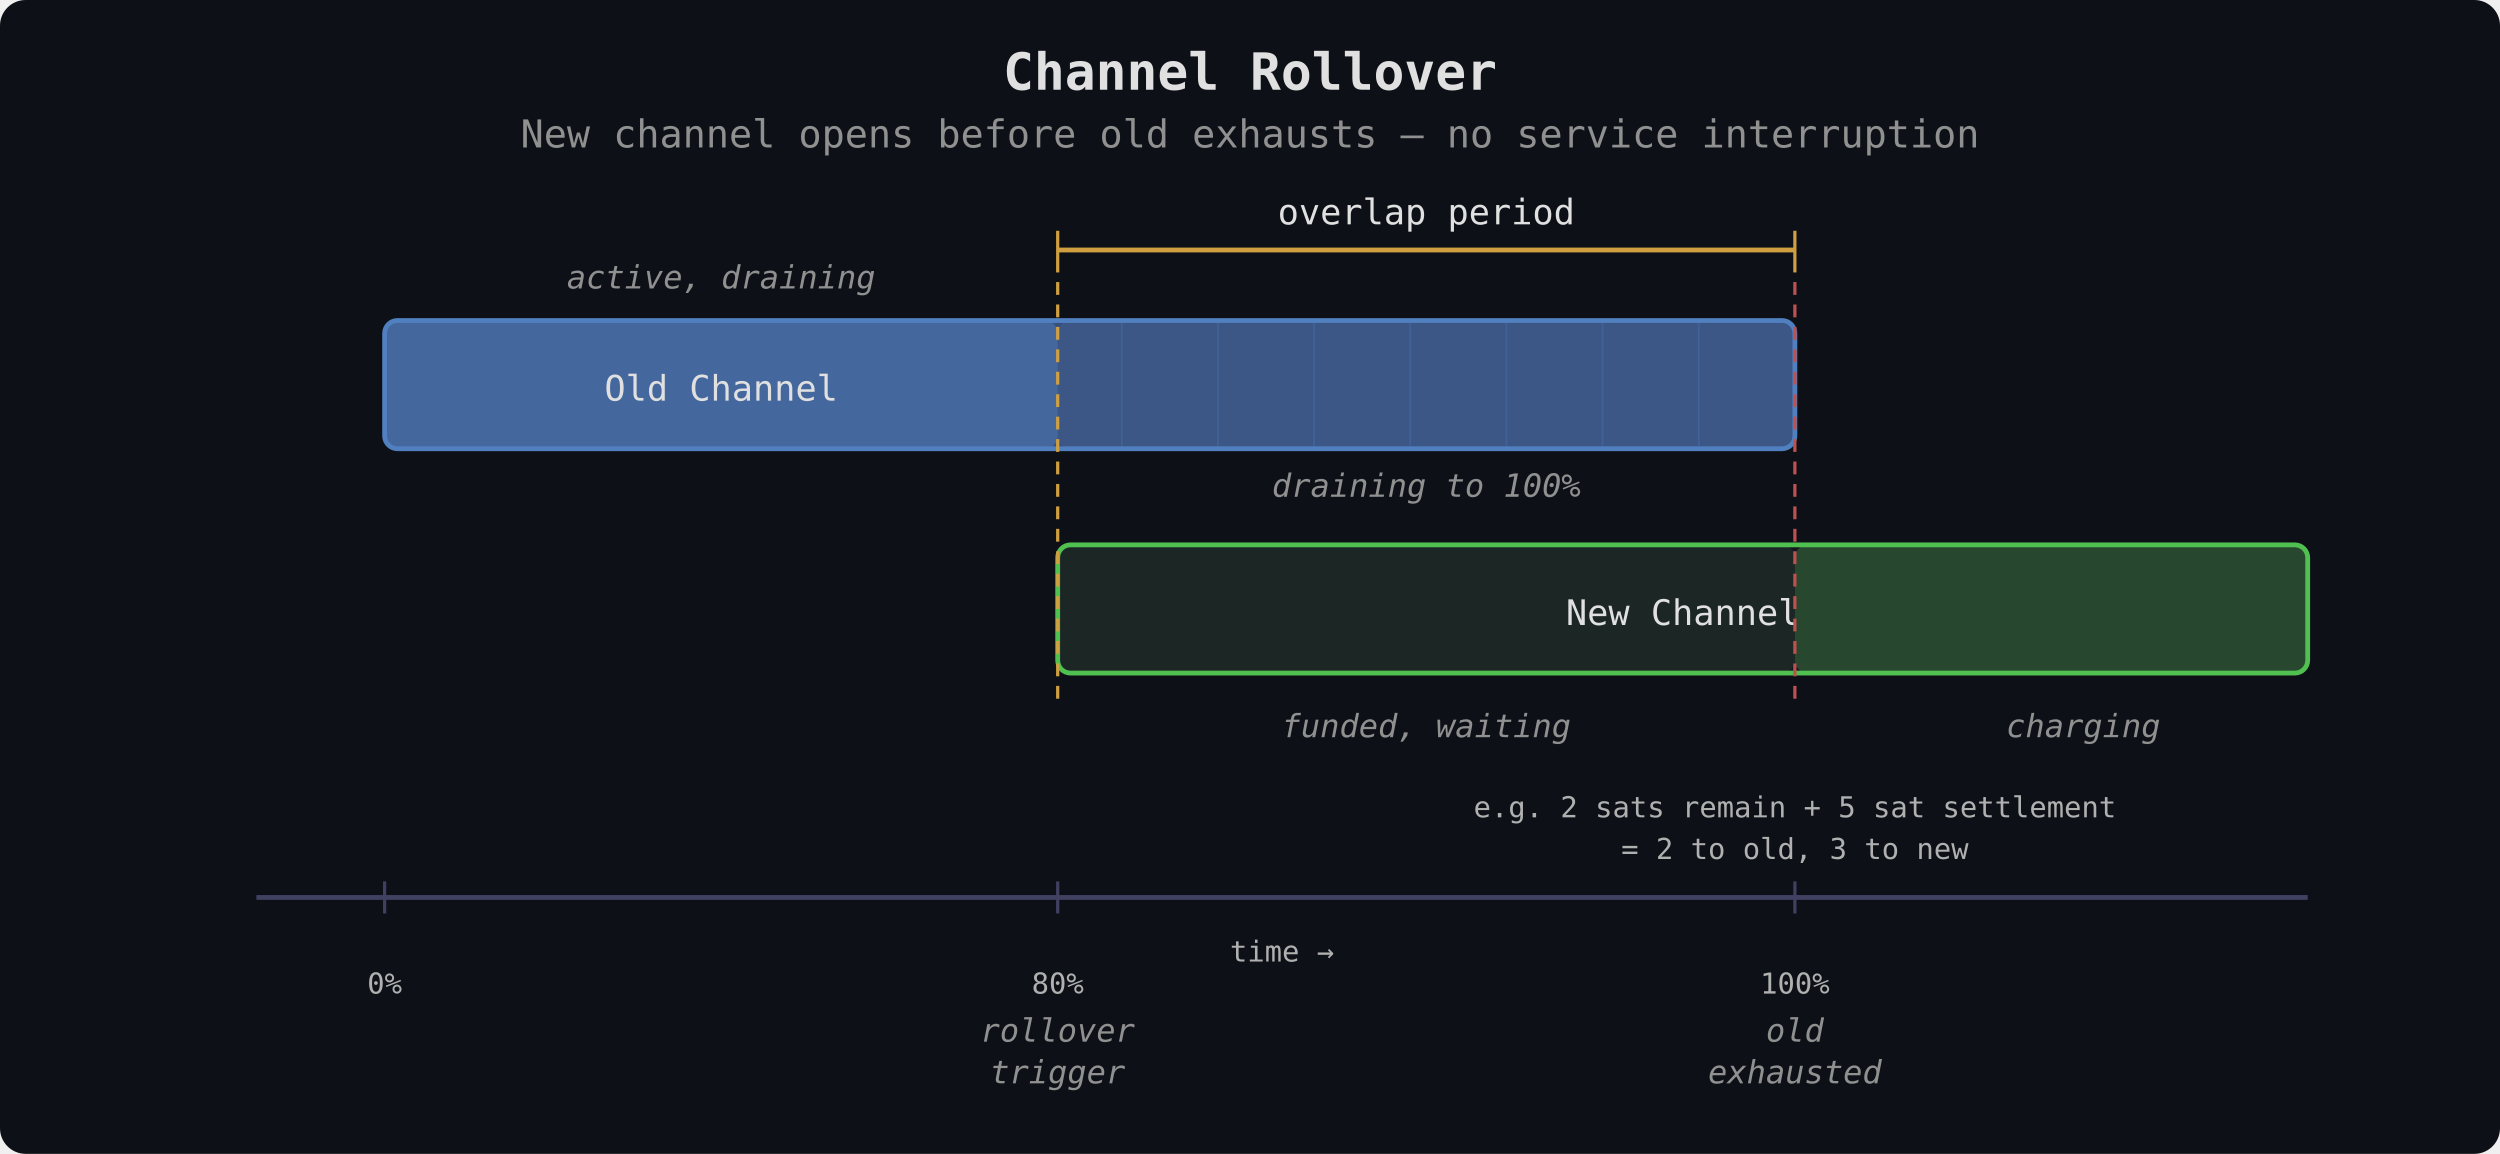
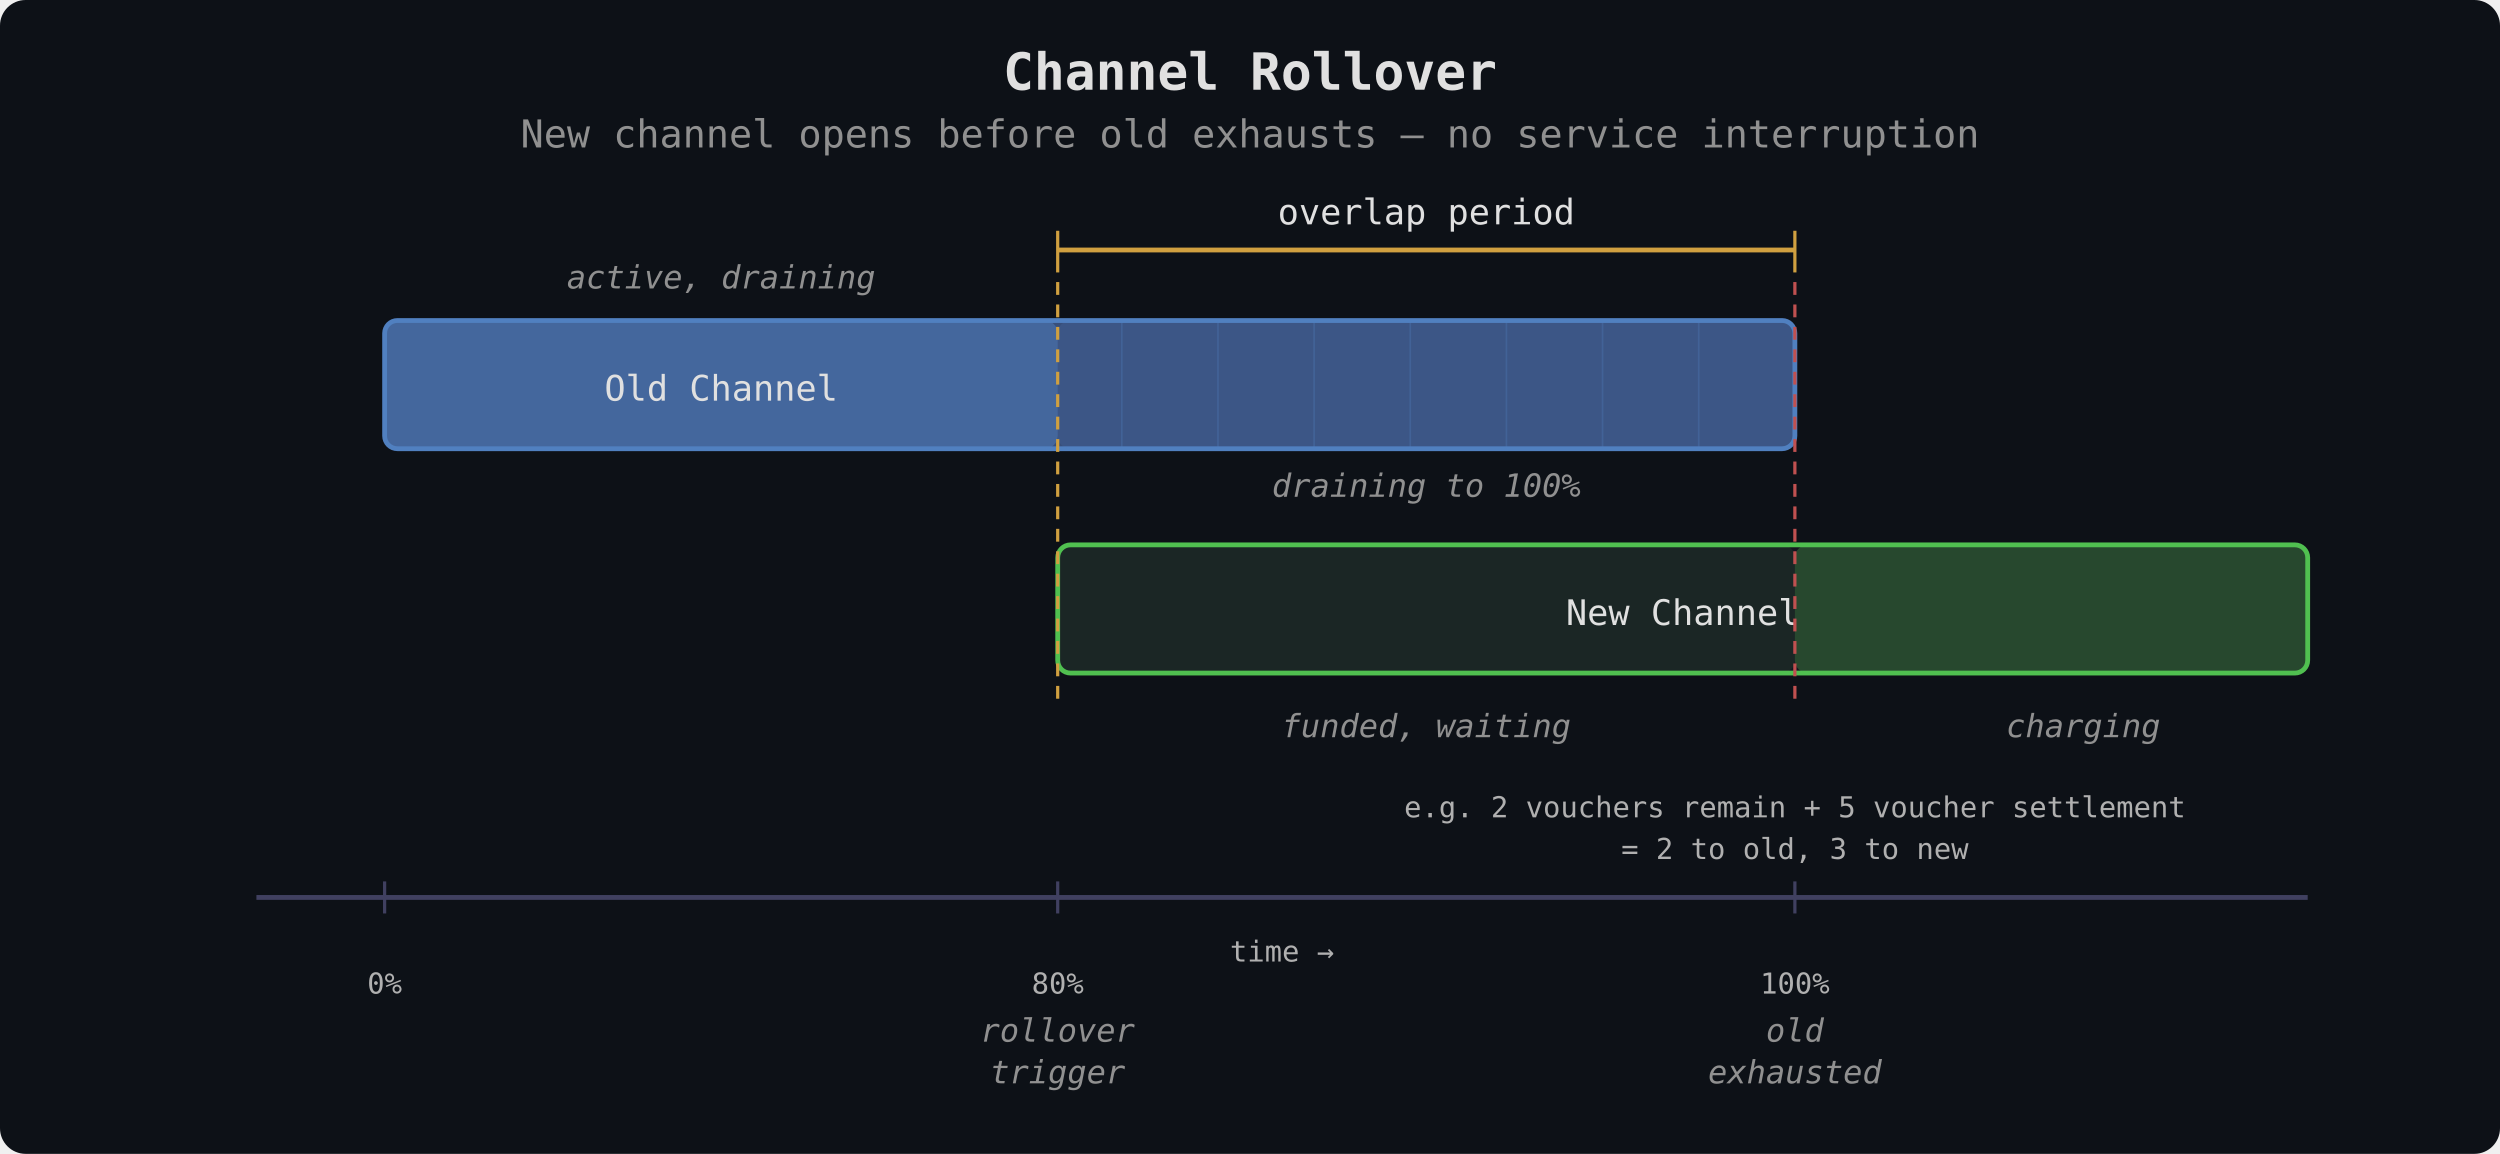
<svg xmlns="http://www.w3.org/2000/svg" viewBox="0 0 780 360" font-family="monospace" font-size="12">
  <style>
    text          { fill: #e0e0e0; }
    text.title    { font-size: 16px; font-weight: bold; }
    text.subtitle { font-size: 12px; fill: #909090; }
    text.alabel   { font-size: 11px; }
    text.annot    { font-size: 10px; fill: #909090; font-style: italic; }
    text.elabel   { font-size: 9px; fill: #b0b0b0; }
    text.caption  { font-size: 11px; fill: #707080; font-style: italic; }

    .bg           { fill: #0d1117; }
    .callout      { fill: #151520; }
    .node         { fill: #2e3a5e; stroke: #5080c0; }

    @media (prefers-color-scheme: light) {
      text          { fill: #1f2328; }
      text.subtitle, text.nrole, text.plabel, text.annot, text.altlabel,
      text.elabel, text.mdesc, text.tlabel { fill: #656d76; }
      text.caption  { fill: #7c8186; }
      line.sep, line.life { stroke: #d1d9e0; }
      rect.alt      { stroke: #d1d9e0; }
      .bg           { fill: #ffffff; }
      .callout      { fill: #f6f8fa; }
      .node, rect.node { fill: #ddf4ff; stroke: #0969da; }
      rect.compute, rect.result { fill: #f6f8fa; }
    }
  </style>
  <rect width="780" height="360" rx="8" class="bg" />
  <text x="390" y="28" text-anchor="middle" class="title">Channel Rollover</text>
  <text x="390" y="46" text-anchor="middle" class="subtitle">New channel opens before old exhausts — no service interruption</text>
  <line x1="80" y1="280" x2="720" y2="280" stroke="#404060" stroke-width="1.5" />
  <text x="400" y="300" text-anchor="middle" class="elabel">time →</text>
  <line x1="120" y1="275" x2="120" y2="285" stroke="#404060" stroke-width="1" />
  <text x="120" y="310" text-anchor="middle" class="elabel">0%</text>
  <line x1="330" y1="275" x2="330" y2="285" stroke="#404060" stroke-width="1" />
  <text x="330" y="310" text-anchor="middle" class="elabel">80%</text>
  <text x="330" y="325" text-anchor="middle" class="annot">rollover</text>
  <text x="330" y="338" text-anchor="middle" class="annot">trigger</text>
  <line x1="560" y1="275" x2="560" y2="285" stroke="#404060" stroke-width="1" />
  <text x="560" y="310" text-anchor="middle" class="elabel">100%</text>
  <text x="560" y="325" text-anchor="middle" class="annot">old</text>
  <text x="560" y="338" text-anchor="middle" class="annot">exhausted</text>
  <rect x="120" y="100" width="440" height="40" rx="4" class="node" stroke-width="1.5" />
  <rect x="120" y="100" width="440" height="40" rx="4" fill="#5080c0" opacity="0.3" />
  <rect x="120" y="100" width="210" height="40" rx="4" fill="#5080c0" opacity="0.5" />
  <rect x="330" y="100" width="230" height="40" rx="4" fill="#5080c0" opacity="0.15" />
  <line x1="350" y1="100" x2="350" y2="140" stroke="#5080c0" stroke-width="0.5" opacity="0.3" />
  <line x1="380" y1="100" x2="380" y2="140" stroke="#5080c0" stroke-width="0.5" opacity="0.3" />
  <line x1="410" y1="100" x2="410" y2="140" stroke="#5080c0" stroke-width="0.5" opacity="0.3" />
  <line x1="440" y1="100" x2="440" y2="140" stroke="#5080c0" stroke-width="0.5" opacity="0.3" />
  <line x1="470" y1="100" x2="470" y2="140" stroke="#5080c0" stroke-width="0.5" opacity="0.3" />
  <line x1="500" y1="100" x2="500" y2="140" stroke="#5080c0" stroke-width="0.5" opacity="0.3" />
  <line x1="530" y1="100" x2="530" y2="140" stroke="#5080c0" stroke-width="0.5" opacity="0.3" />
  <text x="225" y="125" text-anchor="middle" class="alabel" fill="#80b0e0">Old Channel</text>
  <rect x="330" y="170" width="390" height="40" rx="4" class="callout" stroke="#50c050" stroke-width="1.5" />
  <rect x="330" y="170" width="230" height="40" rx="4" fill="#50c050" opacity="0.1" />
  <rect x="560" y="170" width="160" height="40" rx="4" fill="#50c050" opacity="0.3" />
  <text x="525" y="195" text-anchor="middle" class="alabel" fill="#80e080">New Channel</text>
  <line x1="330" y1="72" x2="330" y2="85" stroke="#d0a040" stroke-width="1" />
  <line x1="560" y1="72" x2="560" y2="85" stroke="#d0a040" stroke-width="1" />
  <line x1="330" y1="78" x2="560" y2="78" stroke="#d0a040" stroke-width="1.5" />
  <text x="445" y="70" text-anchor="middle" class="alabel" fill="#d0a040">overlap period</text>
  <line x1="330" y1="88" x2="330" y2="220" stroke="#d0a040" stroke-width="1" stroke-dasharray="4,3" />
  <line x1="560" y1="88" x2="560" y2="220" stroke="#c05050" stroke-width="1" stroke-dasharray="4,3" />
  <text x="225" y="90" text-anchor="middle" class="annot">active, draining</text>
  <text x="445" y="155" text-anchor="middle" class="annot">draining to 100%</text>
  <text x="445" y="230" text-anchor="middle" class="annot">funded, waiting</text>
  <text x="650" y="230" text-anchor="middle" class="annot">charging</text>
-   <text x="560" y="255" text-anchor="middle" class="elabel">e.g. 2 sats remain + 5 sat settlement</text>
+   <text x="560" y="255" text-anchor="middle" class="elabel">e.g. 2 vouchers remain + 5 voucher settlement</text>
  <text x="560" y="268" text-anchor="middle" class="elabel">= 2 to old, 3 to new</text>
</svg>
